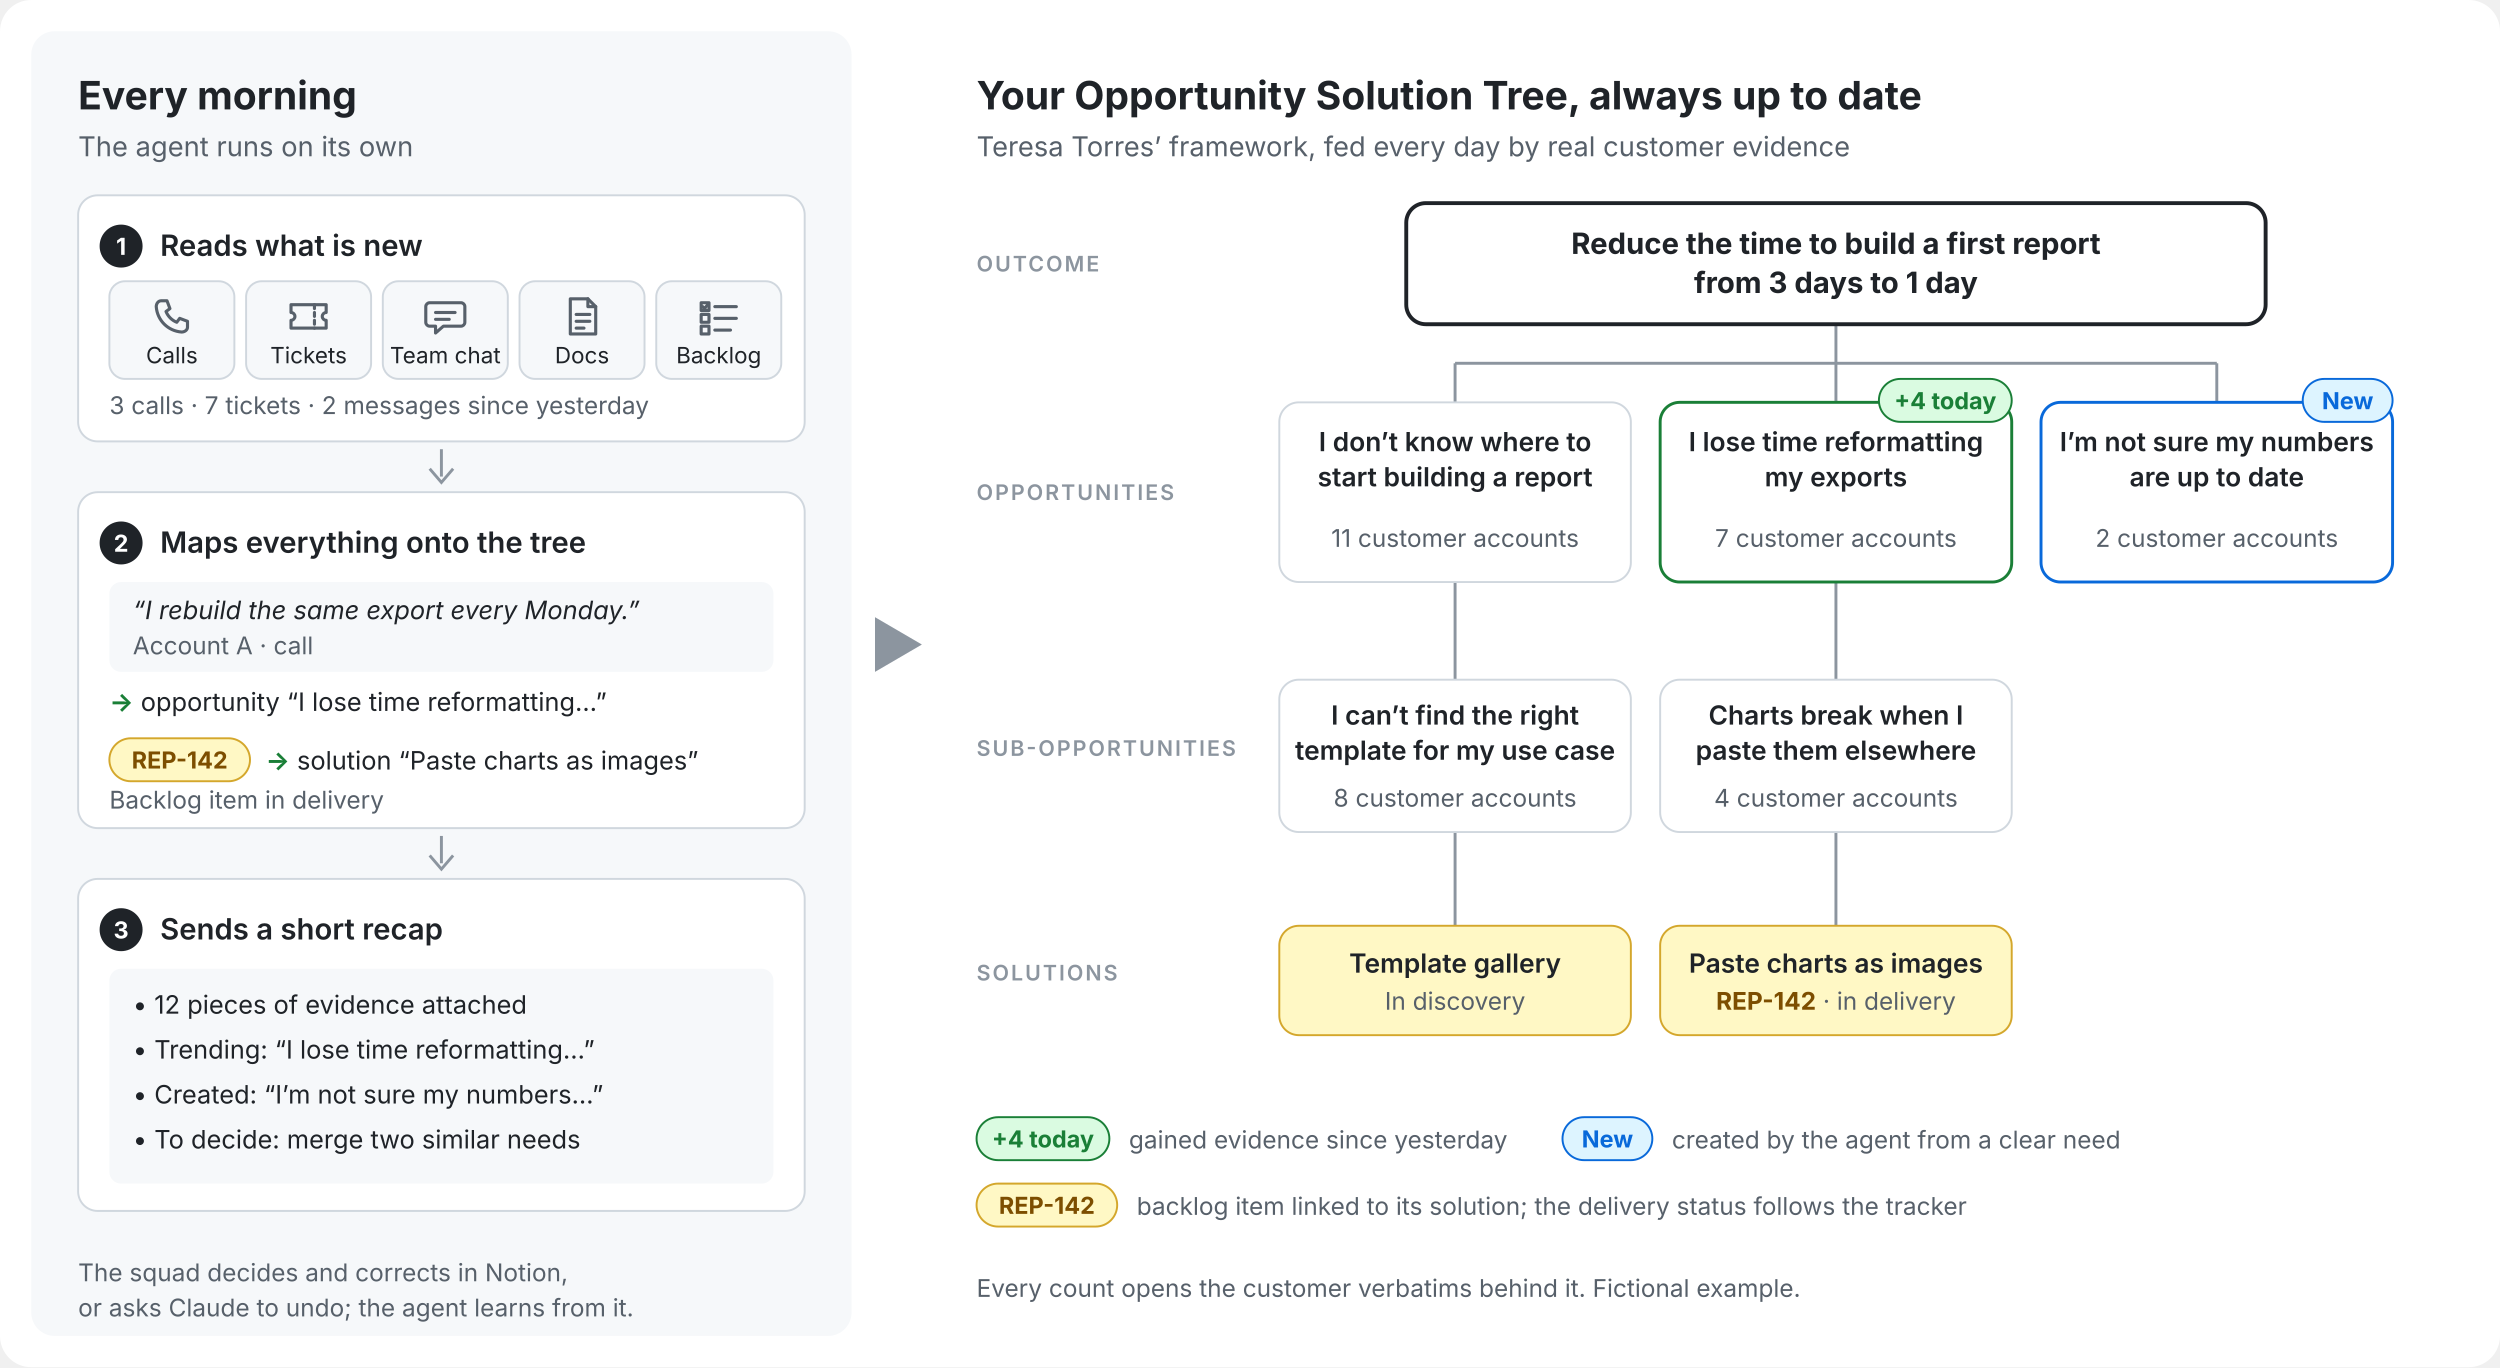
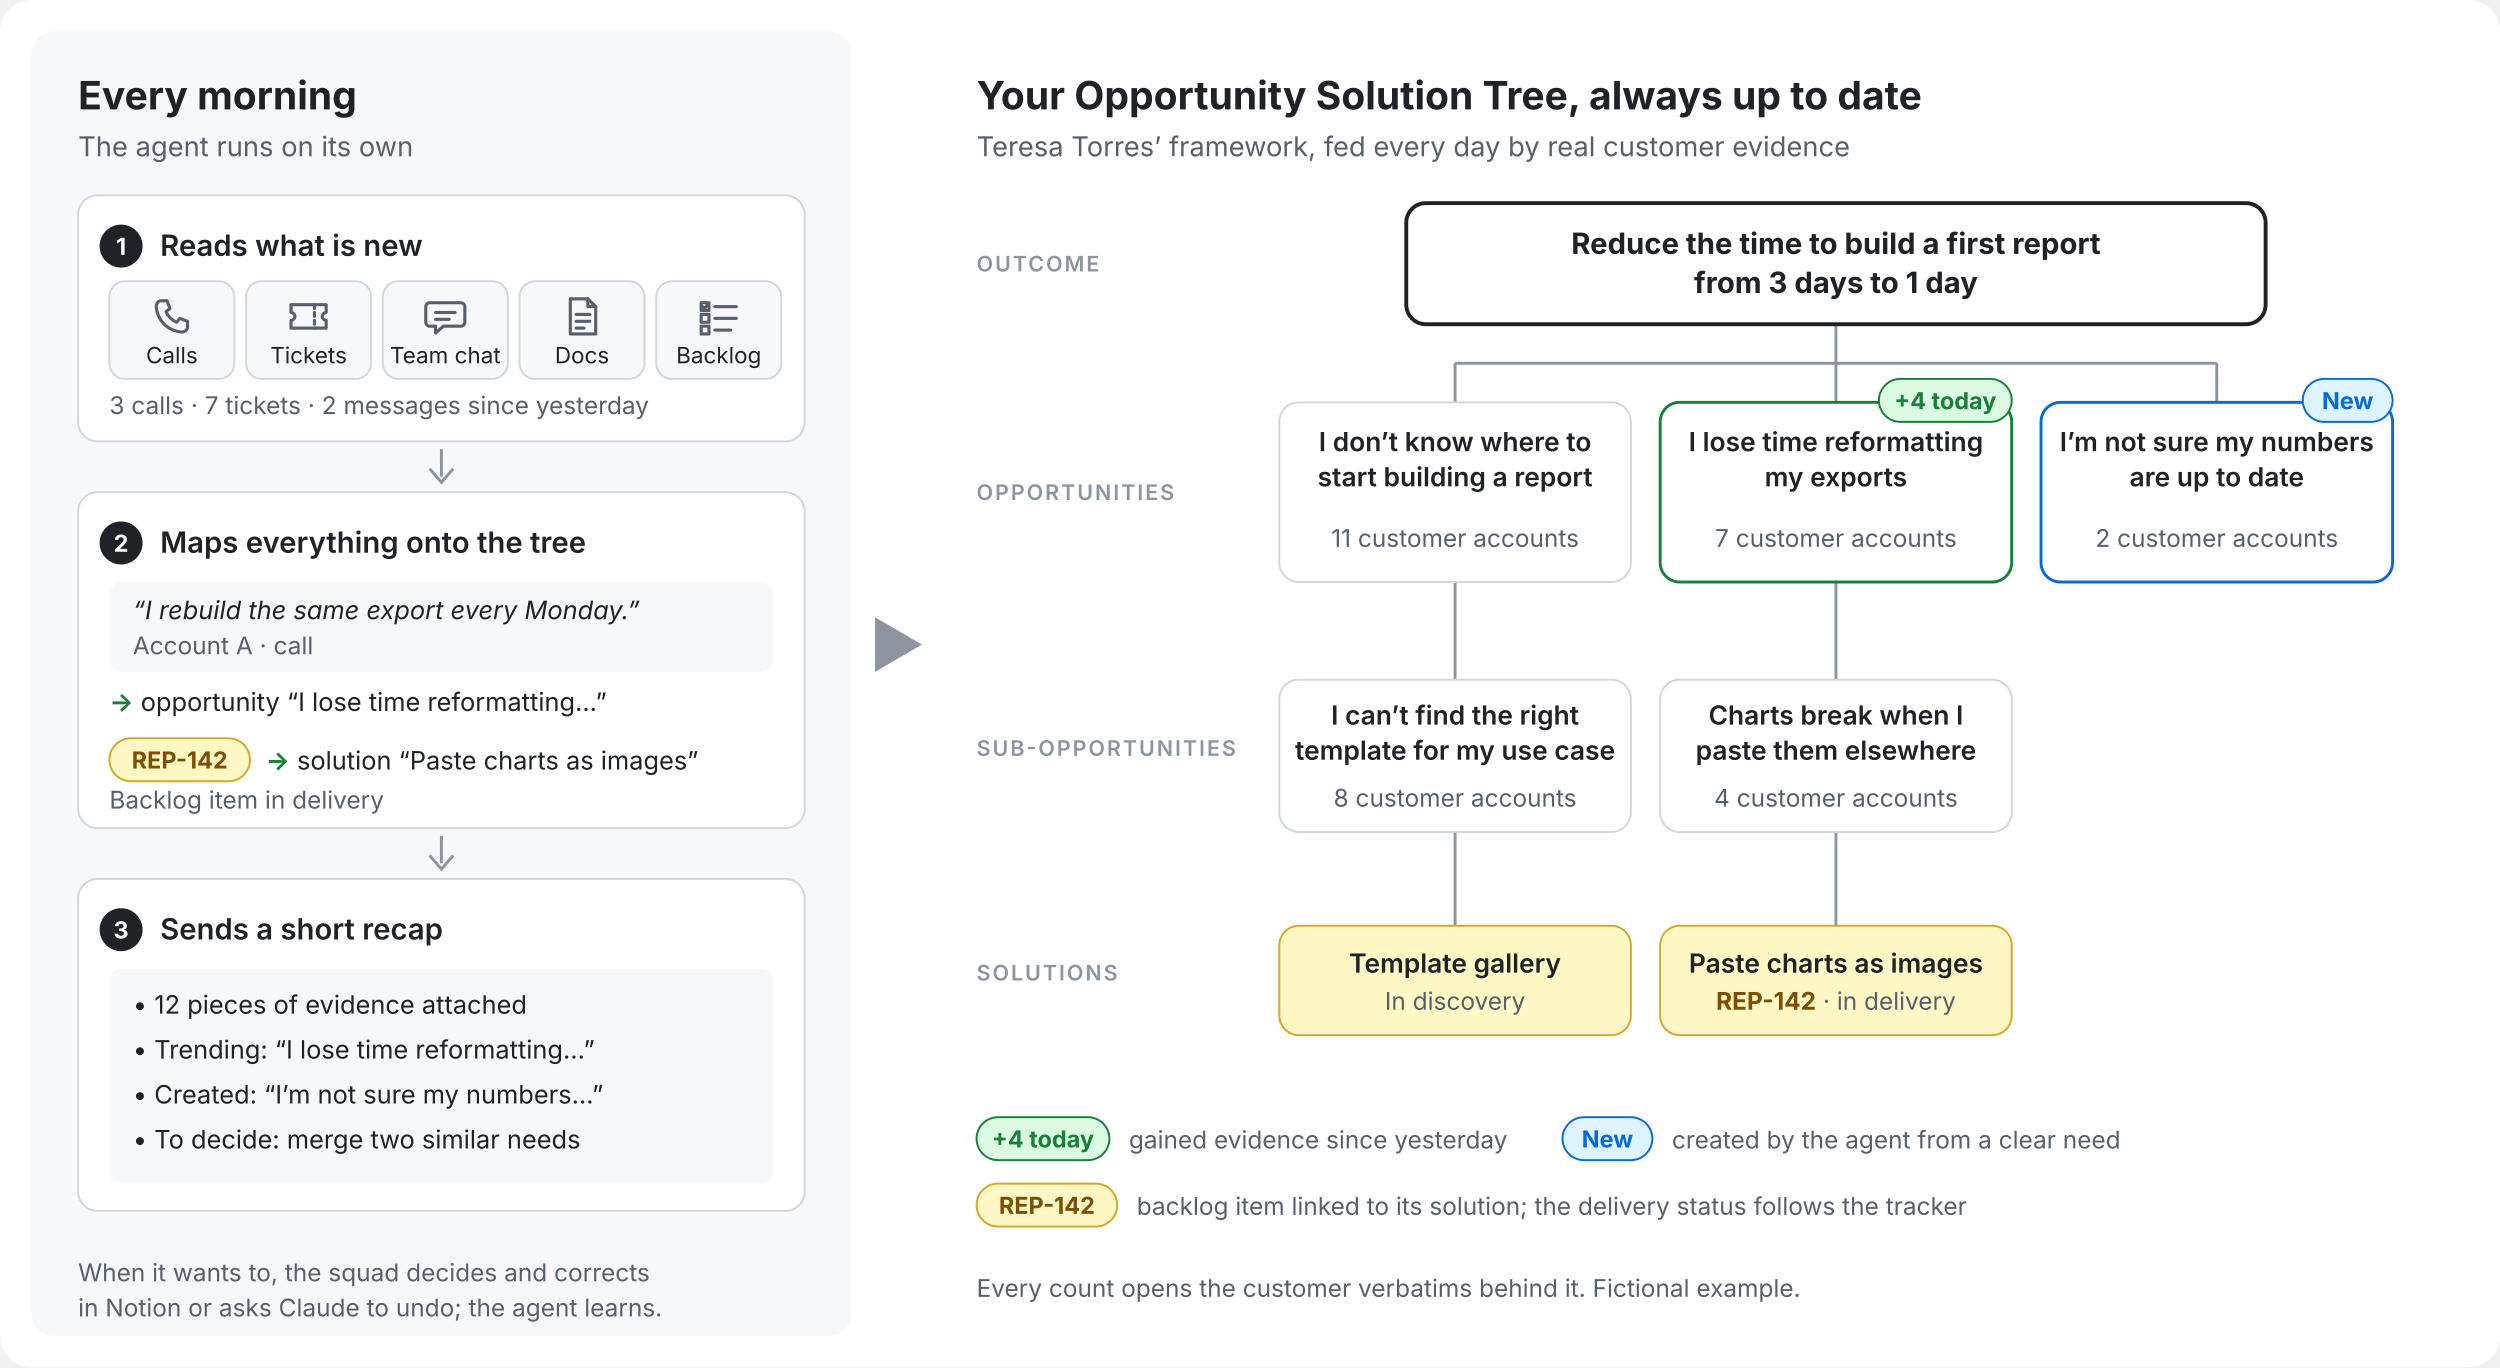
<svg xmlns="http://www.w3.org/2000/svg" viewBox="0 0 1280 700" width="1280" height="700" font-family="Inter, -apple-system, 'Segoe UI', Helvetica, Arial, sans-serif">
  <style>
    .h { font-size: 20px; font-weight: 700; fill: #1f2328; }
    .sub { font-size: 14px; fill: #57606a; }
    .t { font-size: 15px; font-weight: 600; fill: #1f2328; }
    .b { font-size: 13px; fill: #1f2328; }
    .g { font-size: 12.5px; fill: #57606a; }
    .q { font-size: 13px; font-style: italic; fill: #1f2328; }
    .lvl { font-size: 11px; font-weight: 600; letter-spacing: 1px; fill: #8c959f; }
    .opp { font-size: 13.5px; font-weight: 600; fill: #1f2328; }
    .card { fill: #ffffff; stroke: #d0d7de; stroke-width: 1; }
    .well { fill: #f6f8fa; }
    .line { fill: none; stroke: #8c959f; stroke-width: 1.5; }
  </style>
  <rect width="1280" height="700" rx="16" fill="#ffffff" />
  <rect x="16" y="16" width="420" height="668" rx="12" fill="#f6f8fa" />
  <text x="40" y="56" class="h">Every morning</text>
  <text x="40" y="80" class="sub">The agent runs on its own</text>
  <rect x="40" y="100" width="372" height="126" rx="10" class="card" />
  <circle cx="62" cy="126" r="11" fill="#1f2328" />
  <text x="62" y="130.5" font-size="12" font-weight="700" fill="#ffffff" text-anchor="middle">1</text>
  <text x="82" y="131" class="t">Reads what is new</text>
  <g text-anchor="middle">
    <rect x="56" y="144" width="64" height="50" rx="8" fill="#f6f8fa" stroke="#d0d7de" />
    <g transform="translate(88 162)" fill="none" stroke="#57606a" stroke-width="1.6" stroke-linejoin="round" stroke-linecap="round">
      <path d="M-5.5 -8 L-2.5 -8 L-1 -4 L-3 -2.5 C-2 0 0 2 2.5 3 L4 1 L8 2.5 L8 5.5 C8 7 6.5 8 5 8 C-2 7.5 -7.5 2 -8 -5 C-8 -6.5 -7 -8 -5.5 -8 Z" />
    </g>
    <text x="88" y="186" font-size="11.5" fill="#1f2328">Calls</text>
    <rect x="126" y="144" width="64" height="50" rx="8" fill="#f6f8fa" stroke="#d0d7de" />
    <g transform="translate(158 162)" fill="none" stroke="#57606a" stroke-width="1.6" stroke-linejoin="round" stroke-linecap="round">
      <path d="M-9 -6 H9 V-2 A2 2 0 0 0 9 2 V6 H-9 V2 A2 2 0 0 0 -9 -2 Z" />
      <path d="M3 -6 V6" stroke-dasharray="2 2" />
    </g>
    <text x="158" y="186" font-size="11.5" fill="#1f2328">Tickets</text>
    <rect x="196" y="144" width="64" height="50" rx="8" fill="#f6f8fa" stroke="#d0d7de" />
    <g transform="translate(228 162)" fill="none" stroke="#57606a" stroke-width="1.6" stroke-linejoin="round" stroke-linecap="round">
      <path d="M-8 -7 H8 A2 2 0 0 1 10 -5 V3 A2 2 0 0 1 8 5 H-1 L-5 8.5 V5 H-8 A2 2 0 0 1 -10 3 V-5 A2 2 0 0 1 -8 -7 Z" />
      <path d="M-5 -2 H5 M-5 1.5 H2" />
    </g>
    <text x="228" y="186" font-size="11.5" fill="#1f2328">Team chat</text>
    <rect x="266" y="144" width="64" height="50" rx="8" fill="#f6f8fa" stroke="#d0d7de" />
    <g transform="translate(298 162)" fill="none" stroke="#57606a" stroke-width="1.6" stroke-linejoin="round" stroke-linecap="round">
      <path d="M-6 -9 H3 L7 -5 V9 H-6 Z" />
      <path d="M3 -9 V-5 H7 M-3 -1 H4 M-3 2.5 H4 M-3 6 H1" />
    </g>
    <text x="298" y="186" font-size="11.5" fill="#1f2328">Docs</text>
    <rect x="336" y="144" width="64" height="50" rx="8" fill="#f6f8fa" stroke="#d0d7de" />
    <g transform="translate(368 162)" fill="none" stroke="#57606a" stroke-width="1.6" stroke-linejoin="round" stroke-linecap="round">
      <path d="M-9 -7 h4 v4 h-4 Z M-9 -1 h4 v4 h-4 Z M-9 5 h4 v4 h-4 Z" />
      <path d="M-2 -5 H9 M-2 1 H9 M-2 7 H6" />
      <path d="M-8.2 -5 L-7.2 -4 L-5.6 -6.2" />
    </g>
    <text x="368" y="186" font-size="11.5" fill="#1f2328">Backlog</text>
  </g>
  <text x="56" y="212" class="g">3 calls · 7 tickets · 2 messages since yesterday</text>
  <path d="M226 230 v14" class="line" />
  <path d="M220 240 l6 7 l6 -7" class="line" />
  <rect x="40" y="252" width="372" height="172" rx="10" class="card" />
  <circle cx="62" cy="278" r="11" fill="#1f2328" />
  <text x="62" y="282.5" font-size="12" font-weight="700" fill="#ffffff" text-anchor="middle">2</text>
  <text x="82" y="283" class="t">Maps everything onto the tree</text>
  <rect x="56" y="298" width="340" height="46" rx="6" class="well" />
  <text x="68" y="317" class="q">“I rebuild the same export every Monday.”</text>
  <text x="68" y="335" class="g">Account A · call</text>
  <text x="56" y="364" class="b">
    <tspan fill="#1a7f37" font-weight="700">→</tspan> opportunity “I lose time reformatting…”</text>
  <rect x="56" y="378" width="72" height="22" rx="11" fill="#fff8c5" stroke="#d4a72c" />
  <text x="92" y="393.5" text-anchor="middle" font-size="12" font-weight="700" fill="#7d4e00">REP-142</text>
  <text x="136" y="394" class="b">
    <tspan fill="#1a7f37" font-weight="700">→</tspan> solution “Paste charts as images”</text>
  <text x="56" y="414" class="g">Backlog item in delivery</text>
  <path d="M226 428 v14" class="line" />
  <path d="M220 438 l6 7 l6 -7" class="line" />
  <rect x="40" y="450" width="372" height="170" rx="10" class="card" />
  <circle cx="62" cy="476" r="11" fill="#1f2328" />
  <text x="62" y="480.5" font-size="12" font-weight="700" fill="#ffffff" text-anchor="middle">3</text>
  <text x="82" y="481" class="t">Sends a short recap</text>
  <rect x="56" y="496" width="340" height="110" rx="6" class="well" />
  <g class="b">
    <text x="68" y="519">• 12 pieces of evidence attached</text>
    <text x="68" y="542">• Trending: “I lose time reformatting…”</text>
    <text x="68" y="565">• Created: “I’m not sure my numbers…”</text>
    <text x="68" y="588">• To decide: merge two similar needs</text>
  </g>
-   <text x="40" y="656" class="g">The squad decides and corrects in Notion,</text>
-   <text x="40" y="674" class="g">or asks Claude to undo; the agent learns from it.</text>
+   <text x="40" y="656" class="g">When it wants to, the squad decides and corrects</text>
+   <text x="40" y="674" class="g">in Notion or asks Claude to undo; the agent learns.</text>
  <path d="M448 316 L472 330 L448 344 Z" fill="#8c959f" />
  <text x="500" y="56" class="h">Your Opportunity Solution Tree, always up to date</text>
  <text x="500" y="80" class="sub">Teresa Torres’ framework, fed every day by real customer evidence</text>
  <text x="500" y="139" class="lvl">OUTCOME</text>
  <text x="500" y="256" class="lvl">OPPORTUNITIES</text>
  <text x="500" y="387" class="lvl">SUB-OPPORTUNITIES</text>
  <text x="500" y="502" class="lvl">SOLUTIONS</text>
  <path d="M940 166 V186 M745 186 H1135 M745 186 V206 M940 186 V206 M1135 186 V206" class="line" />
  <path d="M745 298 V348 M940 298 V348 M745 426 V474 M940 426 V474" class="line" />
  <rect x="720" y="104" width="440" height="62" rx="10" fill="#ffffff" stroke="#1f2328" stroke-width="2" />
  <text x="940" y="130" text-anchor="middle" font-size="15" font-weight="700" fill="#1f2328">Reduce the time to build a first report</text>
  <text x="940" y="150" text-anchor="middle" font-size="15" font-weight="700" fill="#1f2328">from 3 days to 1 day</text>
  <g text-anchor="middle">
    <rect x="655" y="206" width="180" height="92" rx="10" class="card" />
    <text x="745" y="231" class="opp">I don’t know where to</text>
    <text x="745" y="249" class="opp">start building a report</text>
    <text x="745" y="280" class="g">11 customer accounts</text>
    <rect x="850" y="206" width="180" height="92" rx="10" fill="#ffffff" stroke="#1a7f37" stroke-width="1.5" />
    <text x="940" y="231" class="opp">I lose time reformatting</text>
    <text x="940" y="249" class="opp">my exports</text>
    <text x="940" y="280" class="g">7 customer accounts</text>
    <rect x="962" y="194" width="68" height="22" rx="11" fill="#dafbe1" stroke="#1a7f37" />
    <text x="996" y="209.5" font-size="12" font-weight="700" fill="#1a7f37">+4 today</text>
    <rect x="1045" y="206" width="180" height="92" rx="10" fill="#ffffff" stroke="#0969da" stroke-width="1.5" />
    <text x="1135" y="231" class="opp">I’m not sure my numbers</text>
    <text x="1135" y="249" class="opp">are up to date</text>
    <text x="1135" y="280" class="g">2 customer accounts</text>
    <rect x="1179" y="194" width="46" height="22" rx="11" fill="#ddf4ff" stroke="#0969da" />
    <text x="1202" y="209.5" font-size="12" font-weight="700" fill="#0969da">New</text>
    <rect x="655" y="348" width="180" height="78" rx="10" class="card" />
    <text x="745" y="371" class="opp">I can’t find the right</text>
    <text x="745" y="389" class="opp">template for my use case</text>
    <text x="745" y="413" class="g">8 customer accounts</text>
    <rect x="850" y="348" width="180" height="78" rx="10" class="card" />
    <text x="940" y="371" class="opp">Charts break when I</text>
    <text x="940" y="389" class="opp">paste them elsewhere</text>
    <text x="940" y="413" class="g">4 customer accounts</text>
    <rect x="655" y="474" width="180" height="56" rx="10" fill="#fff8c5" stroke="#d4a72c" />
    <text x="745" y="498" class="opp">Template gallery</text>
    <text x="745" y="517" class="g">In discovery</text>
    <rect x="850" y="474" width="180" height="56" rx="10" fill="#fff8c5" stroke="#d4a72c" />
    <text x="940" y="498" class="opp">Paste charts as images</text>
    <text x="940" y="517" class="g">
      <tspan font-weight="700" fill="#7d4e00">REP-142</tspan> · in delivery</text>
  </g>
  <rect x="500" y="572" width="68" height="22" rx="11" fill="#dafbe1" stroke="#1a7f37" />
  <text x="534" y="587.5" text-anchor="middle" font-size="12" font-weight="700" fill="#1a7f37">+4 today</text>
  <text x="578" y="588" class="g">gained evidence since yesterday</text>
  <rect x="800" y="572" width="46" height="22" rx="11" fill="#ddf4ff" stroke="#0969da" />
  <text x="823" y="587.5" text-anchor="middle" font-size="12" font-weight="700" fill="#0969da">New</text>
  <text x="856" y="588" class="g">created by the agent from a clear need</text>
  <rect x="500" y="606" width="72" height="22" rx="11" fill="#fff8c5" stroke="#d4a72c" />
  <text x="536" y="621.5" text-anchor="middle" font-size="12" font-weight="700" fill="#7d4e00">REP-142</text>
  <text x="582" y="622" class="g">backlog item linked to its solution; the delivery status follows the tracker</text>
  <text x="500" y="664" class="g">Every count opens the customer verbatims behind it. Fictional example.</text>
</svg>
